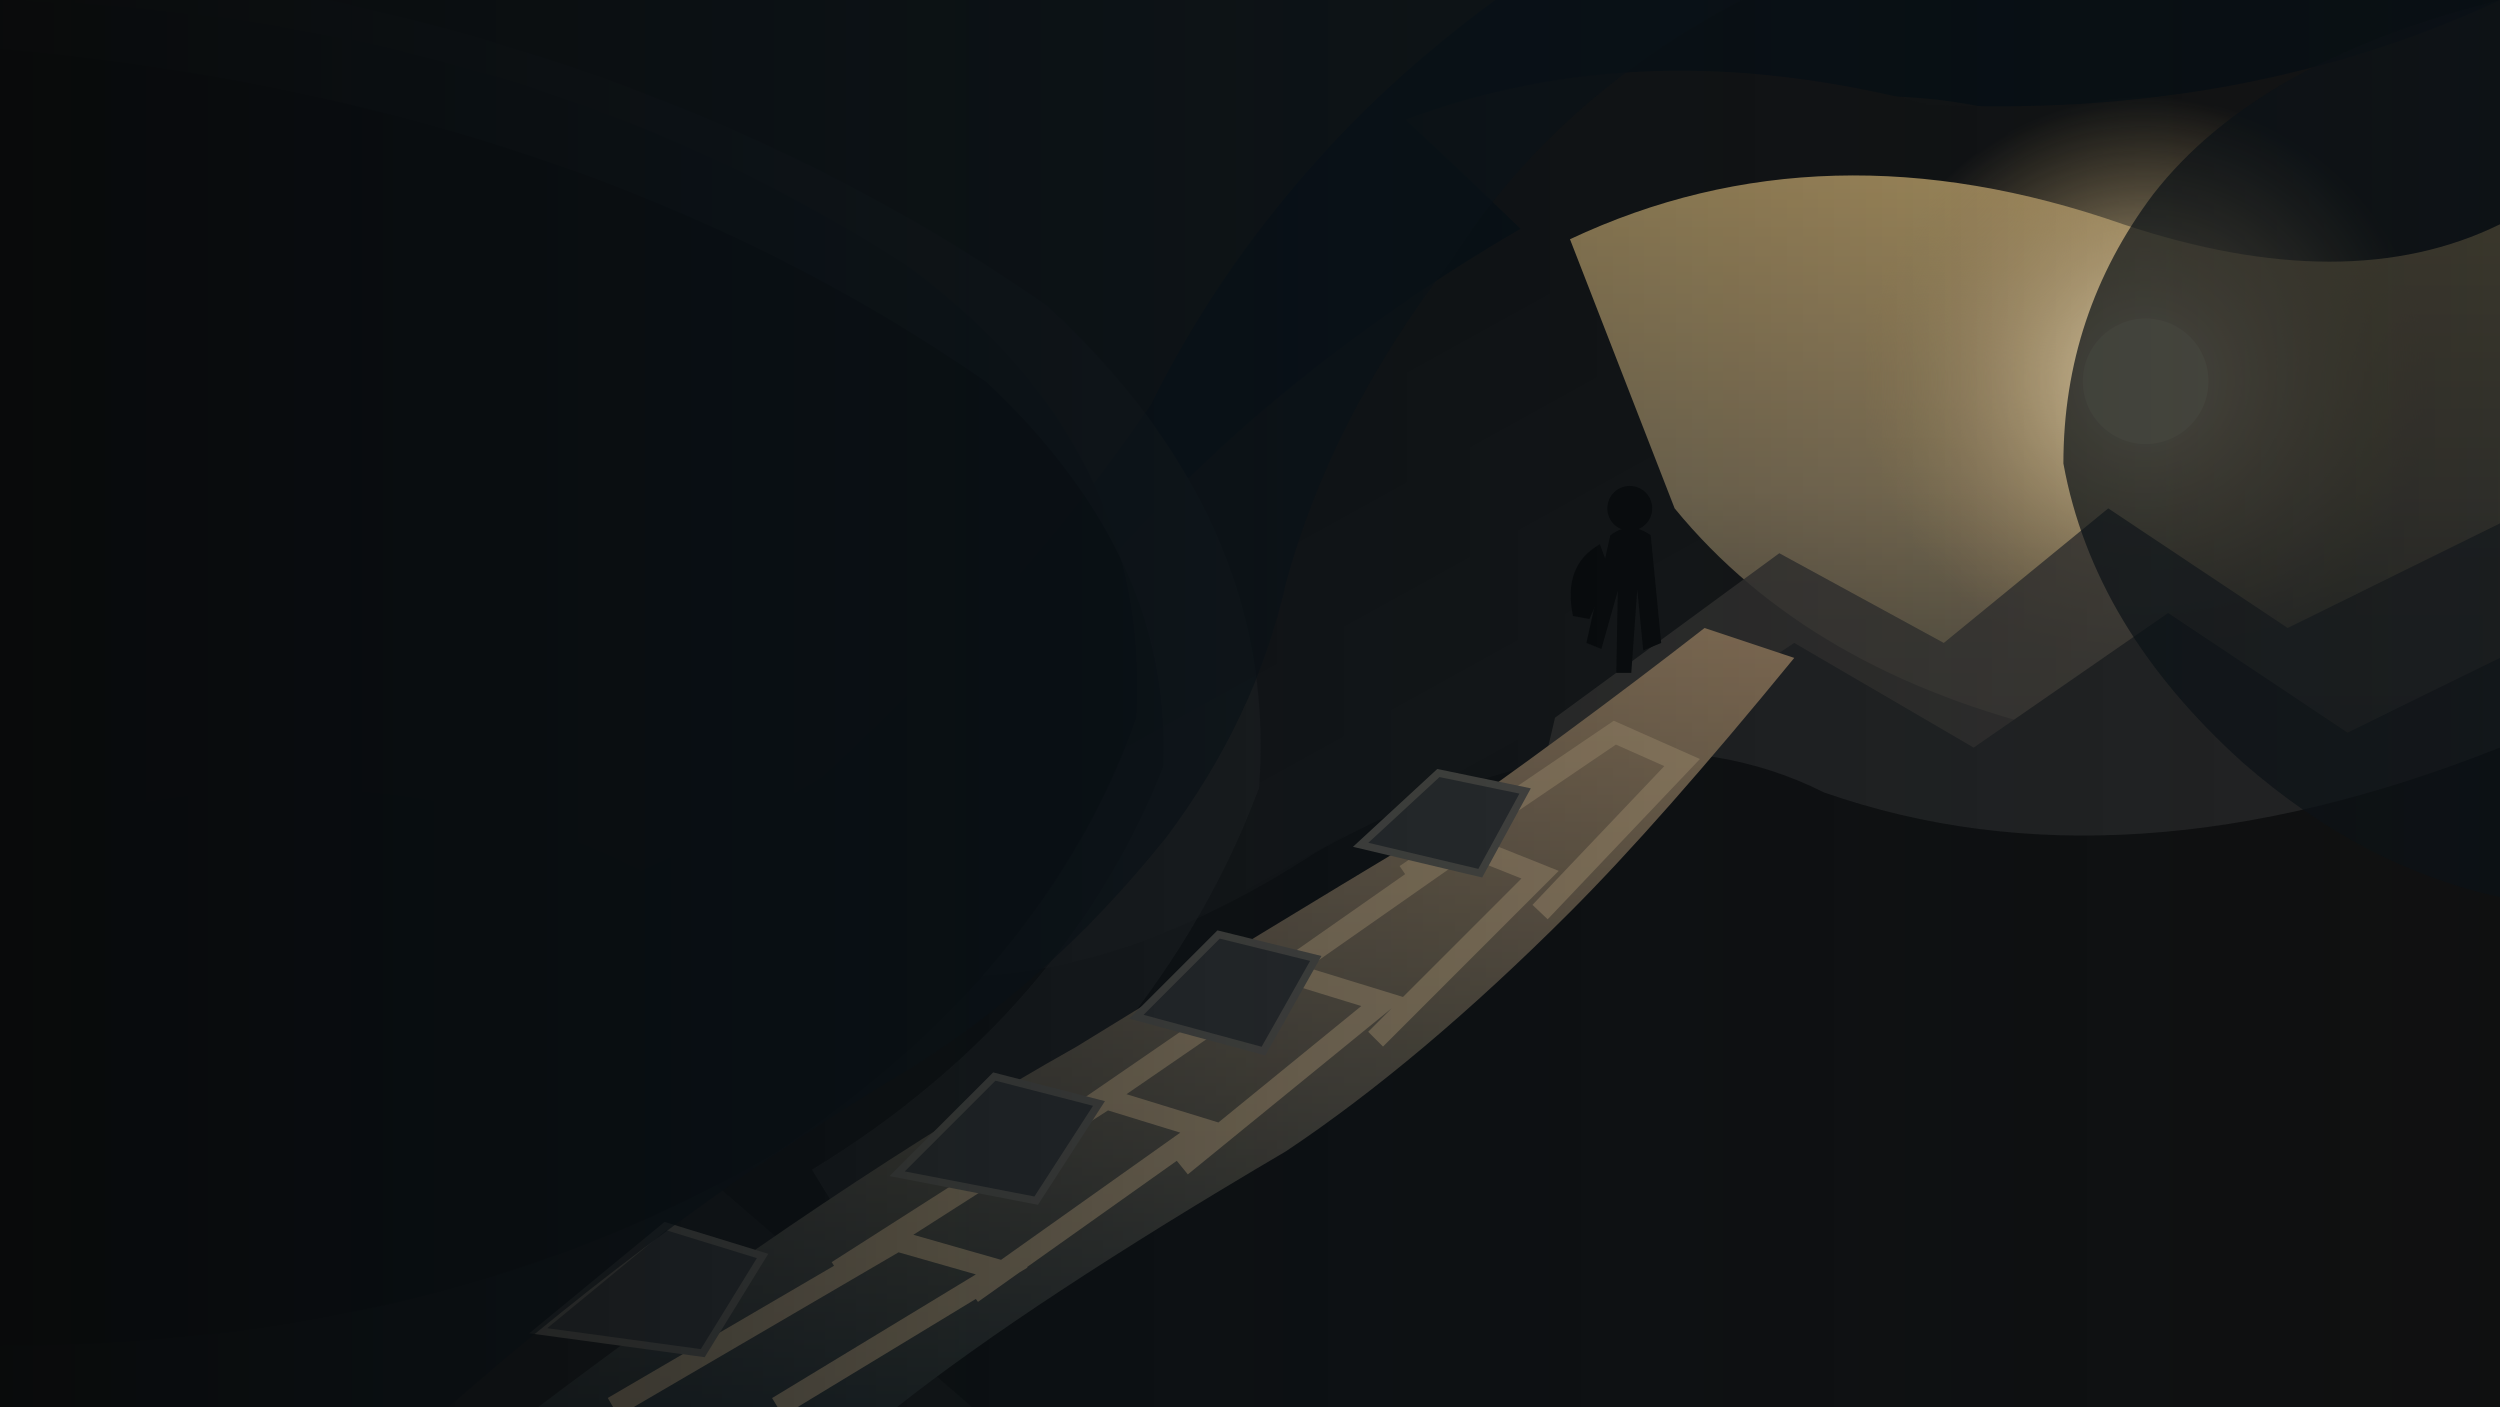
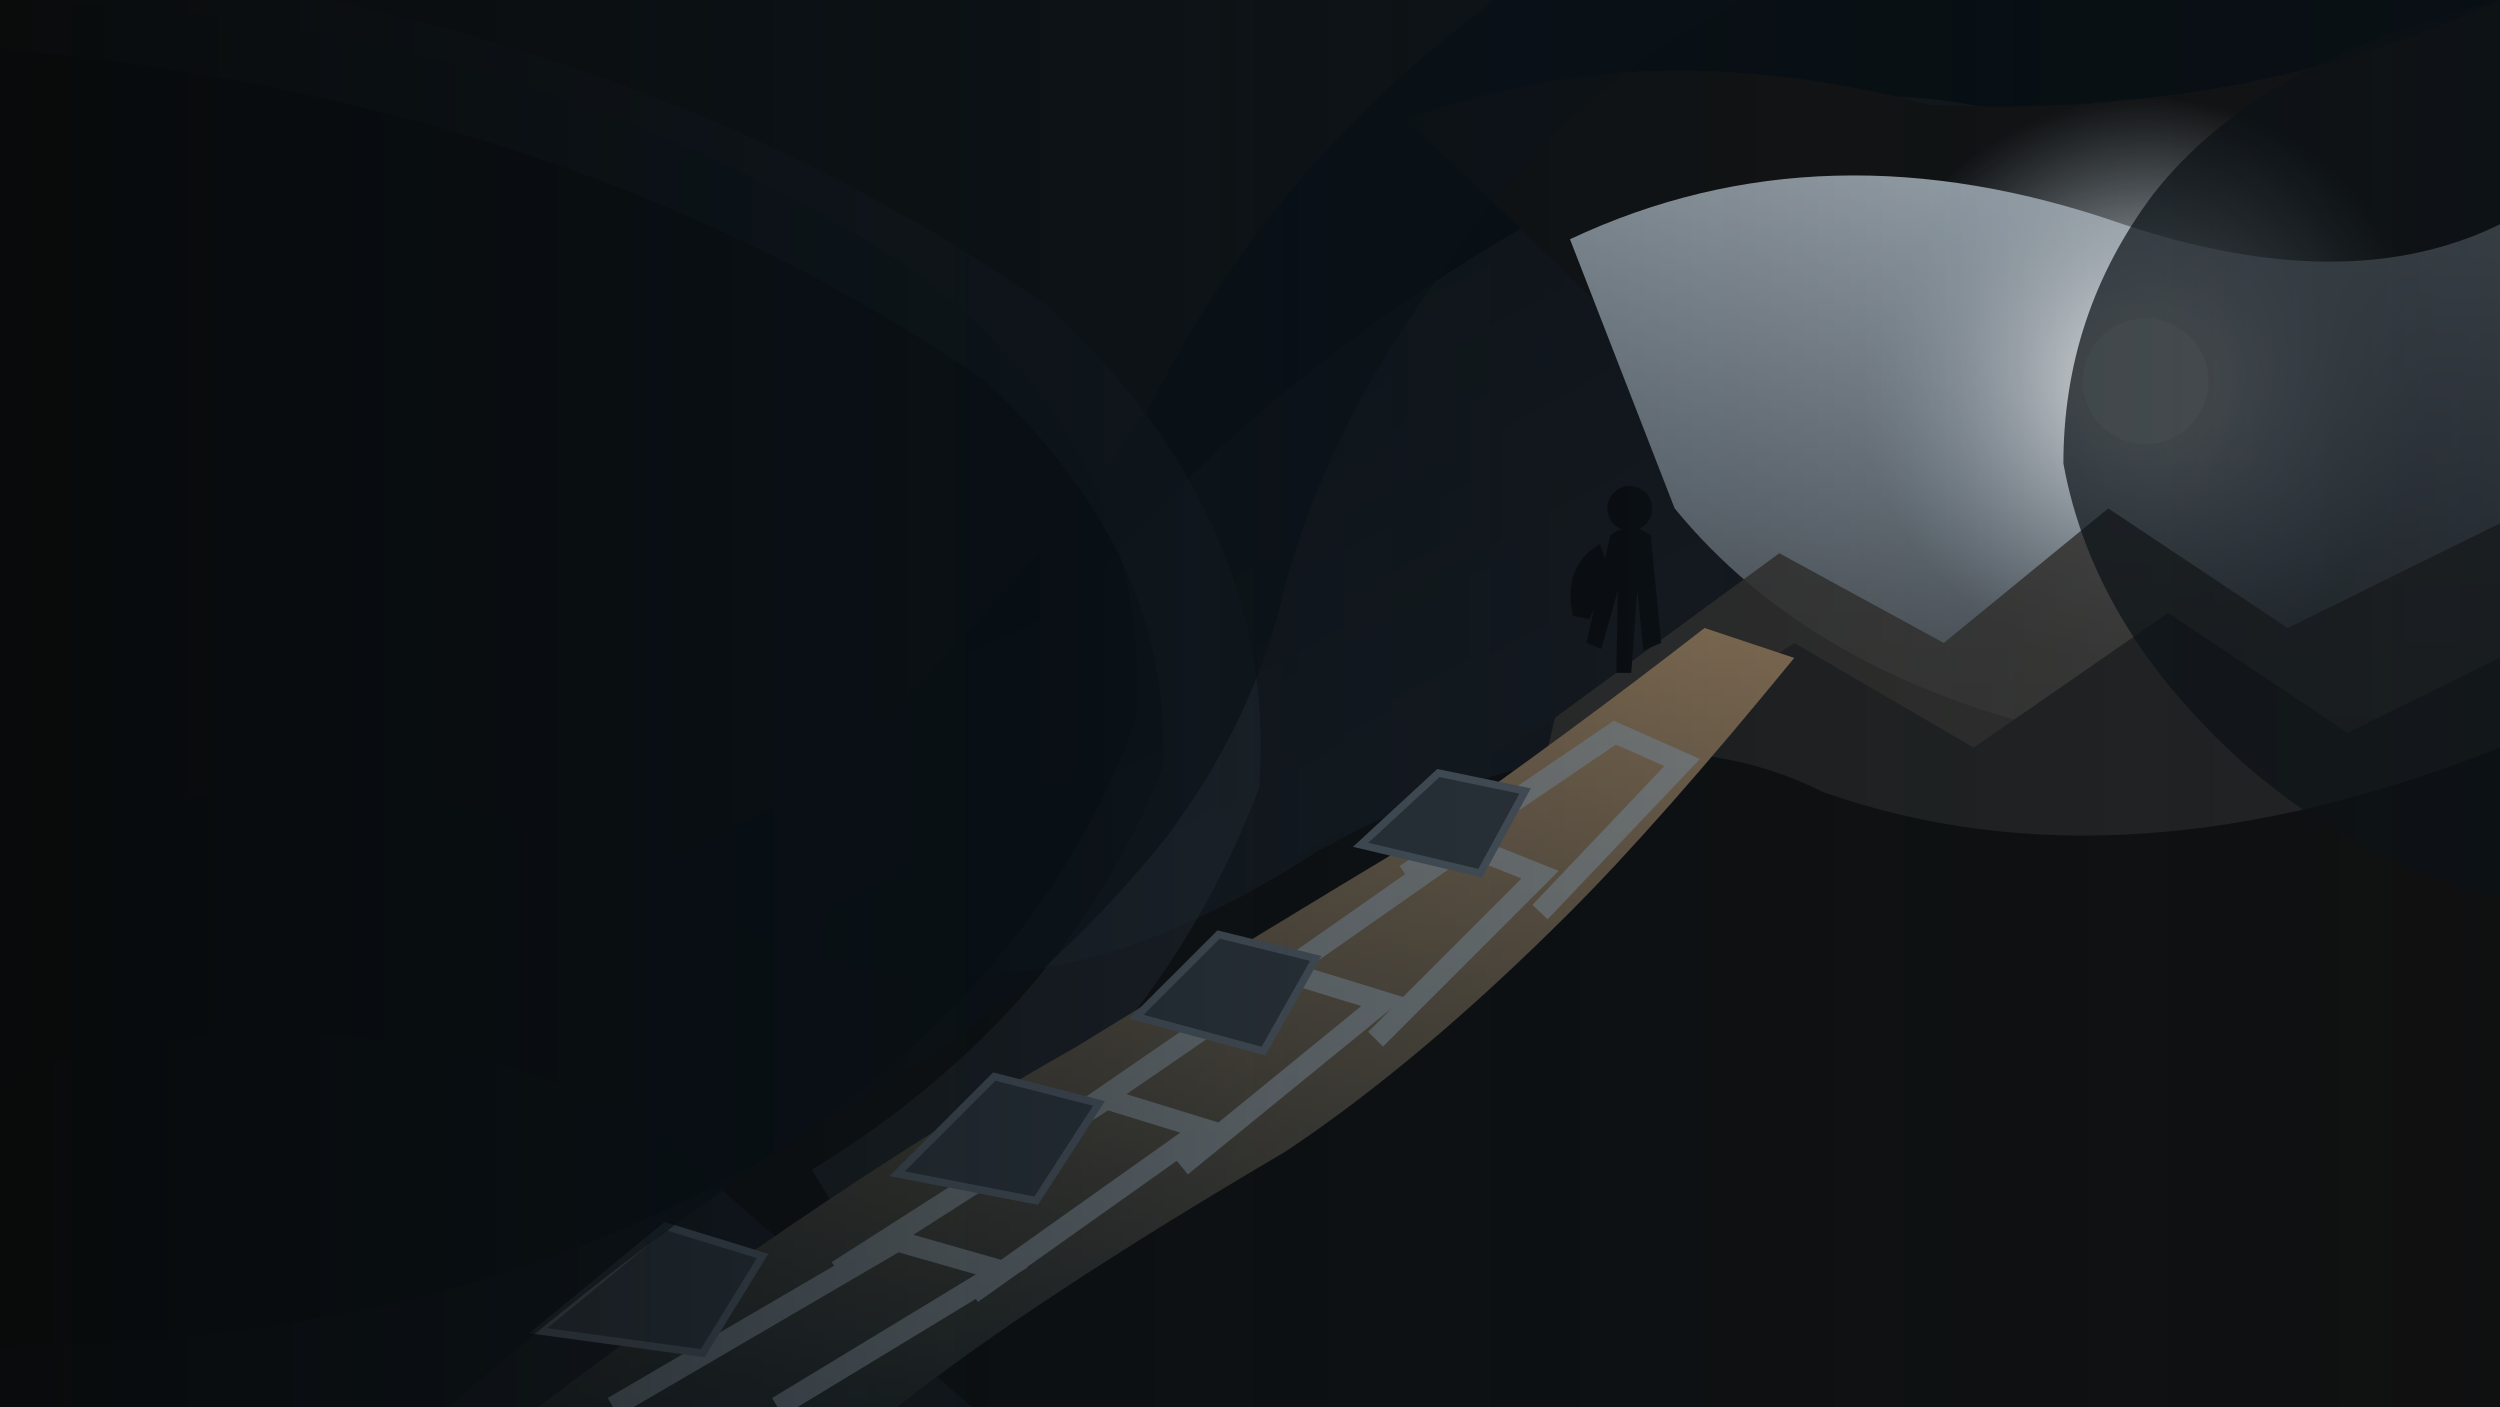
<svg xmlns="http://www.w3.org/2000/svg" viewBox="0 0 1672 941" preserveAspectRatio="xMidYMid slice">
  <defs>
    <linearGradient id="cave" x2="1" y2="1">
-       <stop stop-color="#090909" />
-       <stop offset=".55" stop-color="#171717" />
-       <stop offset="1" stop-color="#090909" />
+       <stop stop-color="#0b0d10" />
+       <stop offset=".55" stop-color="#171b20" />
+       <stop offset="1" stop-color="#0b0d10" />
    </linearGradient>
    <linearGradient id="sky" x2="0" y2="1">
-       <stop stop-color="#b69a64" />
-       <stop offset=".42" stop-color="#8a795b" />
+       <stop stop-color="#aeb8c1" />
+       <stop offset=".42" stop-color="#78818a" />
      <stop offset="1" stop-color="#292929" />
    </linearGradient>
    <linearGradient id="path" x2="0" y2="1">
      <stop stop-color="#9c8060" />
      <stop offset="1" stop-color="#252a2a" />
    </linearGradient>
    <radialGradient id="sun">
      <stop stop-color="#f1e3c4" />
-       <stop offset=".28" stop-color="#d5bd91" stop-opacity=".9" />
-       <stop offset="1" stop-color="#a98c5b" stop-opacity="0" />
+       <stop offset=".28" stop-color="#d7dce0" stop-opacity=".9" />
+       <stop offset="1" stop-color="#9daab5" stop-opacity="0" />
    </radialGradient>
    <linearGradient id="shade" x2="1">
      <stop stop-color="#080909" stop-opacity=".85" />
      <stop offset=".52" stop-color="#07121a" stop-opacity=".35" />
      <stop offset="1" stop-color="#08131a" stop-opacity=".05" />
    </linearGradient>
  </defs>
  <rect width="1672" height="941" fill="url(#cave)" />
  <path d="M0 0H1672V220Q1490 100 1360 80Q1190 30 1040 140Q850 245 720 400Q520 530 0 430Z" fill="#090f13" />
  <path d="M0 0H1000Q850 110 770 270Q690 390 550 520Q330 650 0 710Z" fill="#1b1712" />
  <path d="M940 80Q1100 20 1290 70Q1500 80 1672 0V620Q1510 500 1390 460Q1250 410 1170 310Q1090 220 940 80Z" fill="#131313" />
  <path d="M1050 160Q1220 80 1420 150Q1570 200 1672 150V620Q1510 520 1380 490Q1210 450 1120 340Z" fill="url(#sky)" />
  <circle cx="1435" cy="255" r="190" fill="url(#sun)" />
-   <circle cx="1435" cy="255" r="42" fill="#e5d2a8" />
+   <circle cx="1435" cy="255" r="42" fill="#e5e8e9" />
  <path d="M1040 480L1190 370 1300 430 1410 340 1530 420 1672 350V650H1000Z" fill="#393632" opacity=".85" />
  <path d="M1050 530L1200 430 1320 500 1450 410 1570 490 1672 440V700H950Z" fill="#242424" />
  <path d="M0 560Q260 480 460 600Q650 720 880 570Q1080 460 1220 530Q1420 600 1672 500V941H0Z" fill="#101010" />
-   <path d="M0 941L0 720Q240 650 430 750L650 941Z" fill="#171717" />
-   <path d="M0 0Q350 10 610 180Q770 300 760 480Q700 650 520 770Q300 900 0 900Z" fill="#0b0b0b" opacity=".9" />
-   <path d="M0 0Q400 35 680 230Q820 360 810 520Q740 700 560 810" fill="none" stroke="#252525" stroke-width="65" opacity=".6" />
+   <path d="M0 941L0 720Q240 650 430 750L650 941Z" fill="#171b20" />
+   <path d="M0 0Q350 10 610 180Q770 300 760 480Q700 650 520 770Q300 900 0 900Z" fill="#090b0e" opacity=".9" />
+   <path d="M0 0Q400 35 680 230Q820 360 810 520Q740 700 560 810" fill="none" stroke="#292f35" stroke-width="65" opacity=".6" />
  <path d="M360 941Q560 790 720 700Q850 620 950 560Q1050 490 1140 420L1200 440Q1110 550 1050 610Q950 710 860 770Q690 870 600 941Z" fill="url(#path)" />
-   <path d="M410 941L600 830 670 850 520 941M560 850L740 735 805 755 650 865M700 760L860 650 925 670 790 780M830 670L980 565 1030 585 920 695M940 585L1080 490 1125 510 1030 610" fill="none" stroke="#b49a75" stroke-width="14" opacity=".7" />
-   <g fill="#303030" stroke="#55514a" stroke-width="5">
+   <path d="M410 941L600 830 670 850 520 941M560 850L740 735 805 755 650 865M700 760L860 650 925 670 790 780M830 670L980 565 1030 585 920 695M940 585L1080 490 1125 510 1030 610" fill="none" stroke="#909ba4" stroke-width="14" opacity=".7" />
+   <g fill="#343b42" stroke="#58616a" stroke-width="5">
    <path d="M360 890l85-70 65 20-40 65z" />
    <path d="M600 785l65-65 70 18-42 65z" />
    <path d="M760 680l55-55 65 16-35 62z" />
    <path d="M910 565l52-48 58 12-30 55z" />
  </g>
  <g fill="#0b1115">
    <path d="M1165 0Q1040 65 970 175Q890 280 860 390Q840 480 780 560Q700 660 600 720Q450 810 300 941H0V0Z" opacity=".65" />
    <path d="M1672 0Q1510 40 1440 130Q1380 210 1380 310Q1400 420 1500 510Q1580 580 1672 600Z" opacity=".7" />
  </g>
-   <g transform="translate(1090 340)" fill="#090909">
+   <g transform="translate(1090 340)" fill="#0b0d10">
    <circle cx="0" cy="0" r="15" />
    <path d="M-13 18Q0 8 14 18L21 90 9 95 5 54 1 110 -9 110 -8 55 -19 94 -29 90Z" />
    <path d="M-20 24Q-45 38 -38 72L-27 74 -13 43Z" />
  </g>
  <rect width="1672" height="941" fill="url(#shade)" />
</svg>
